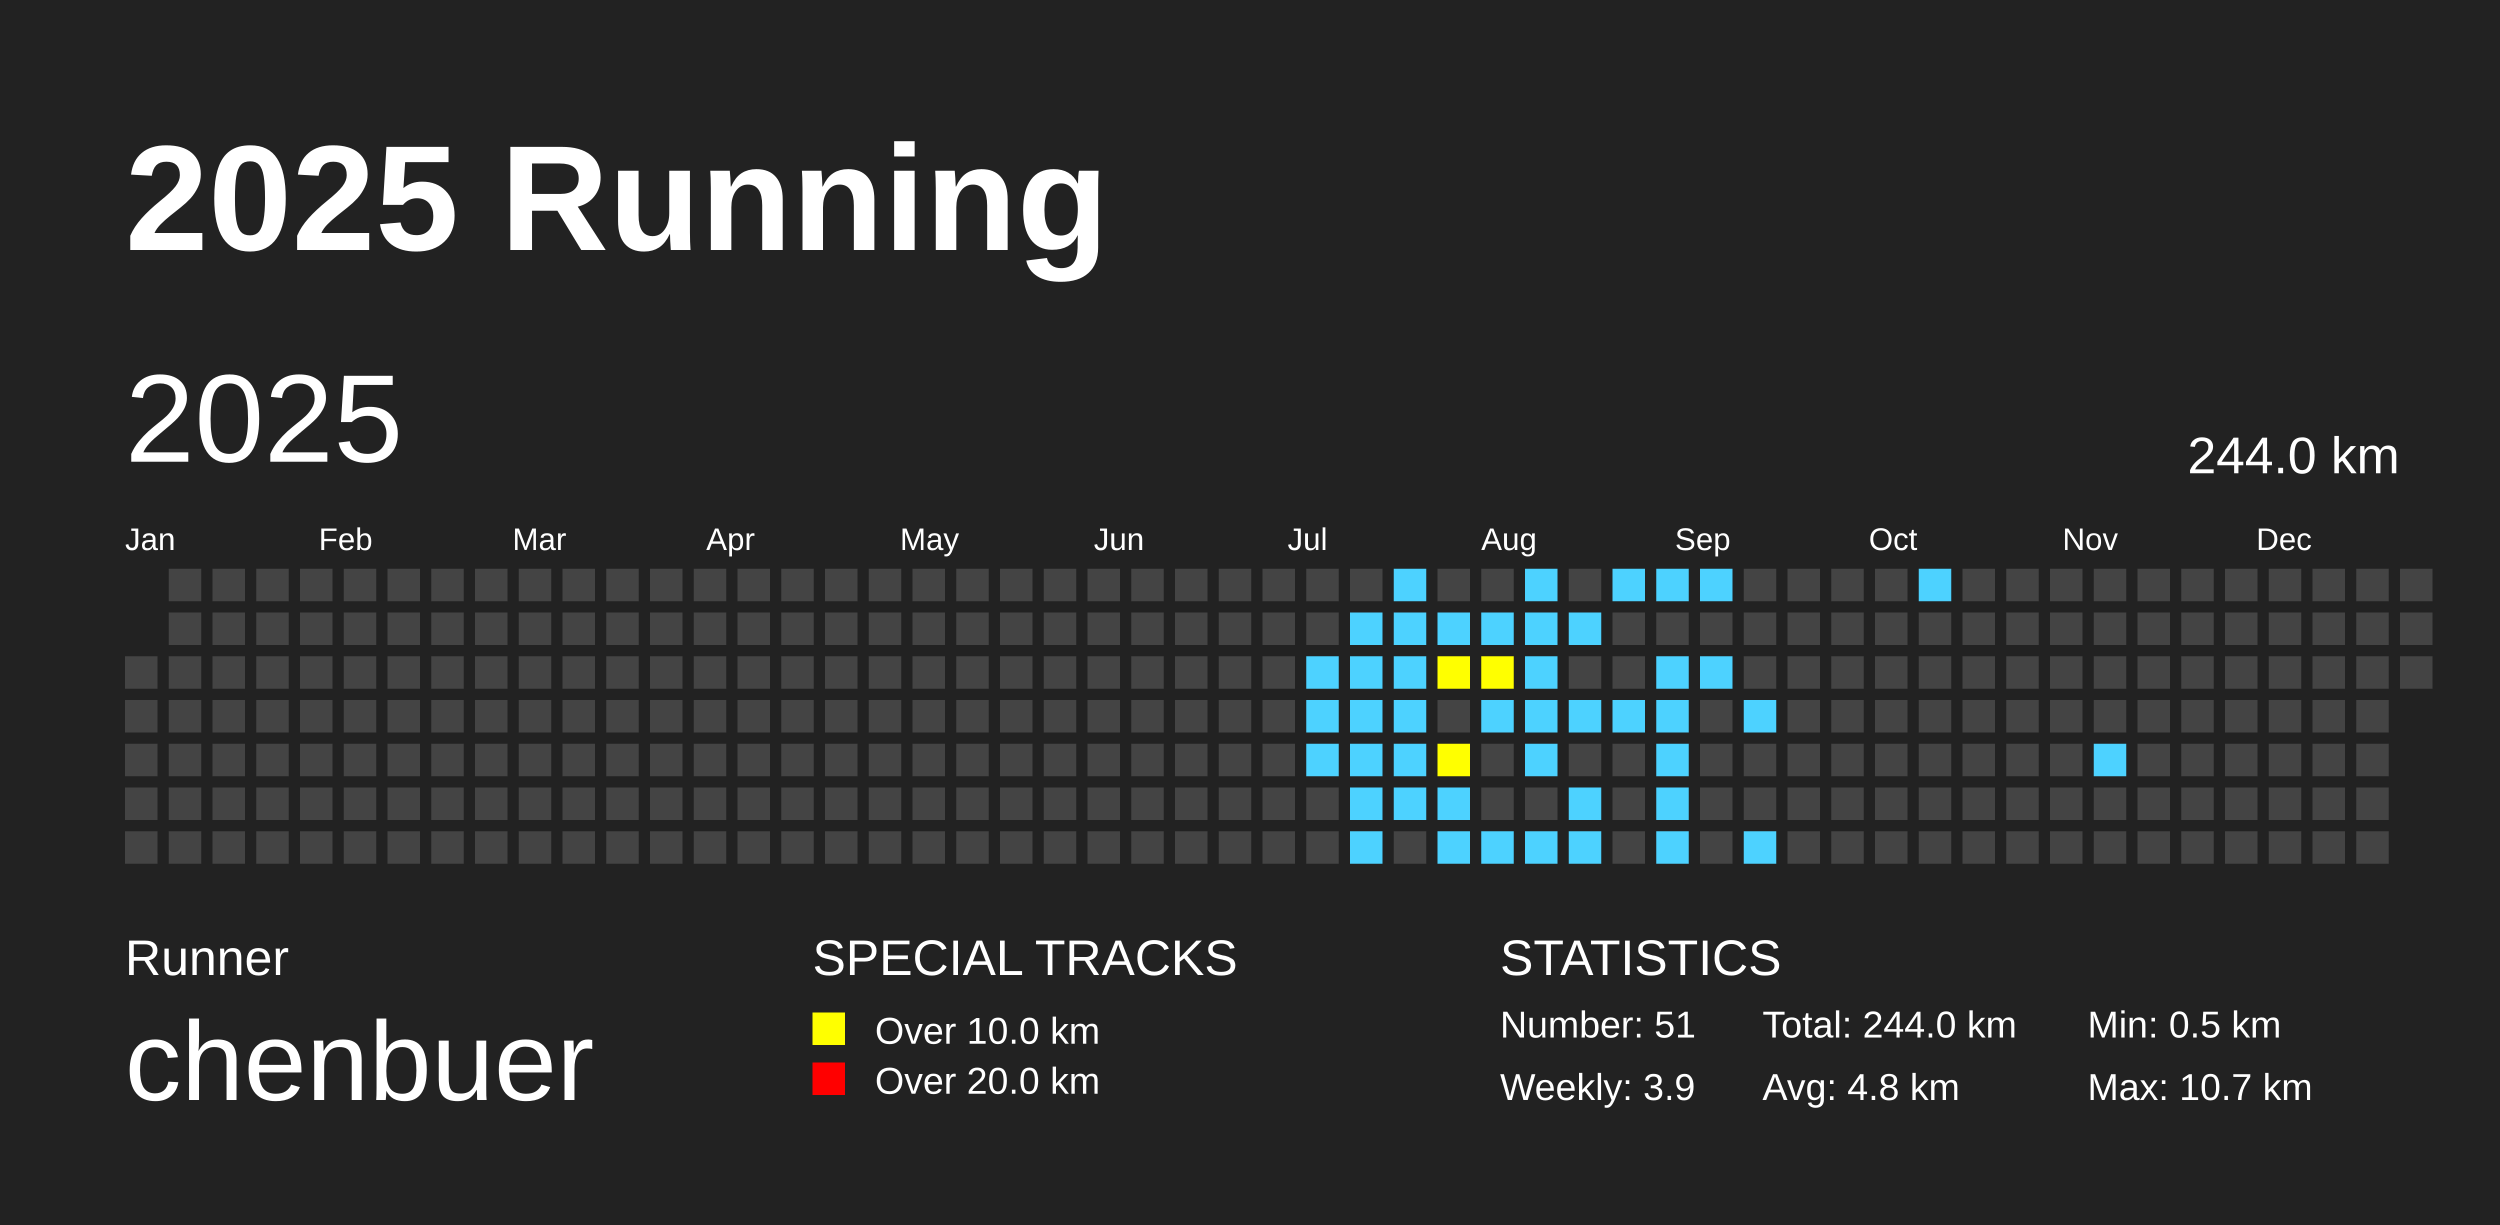
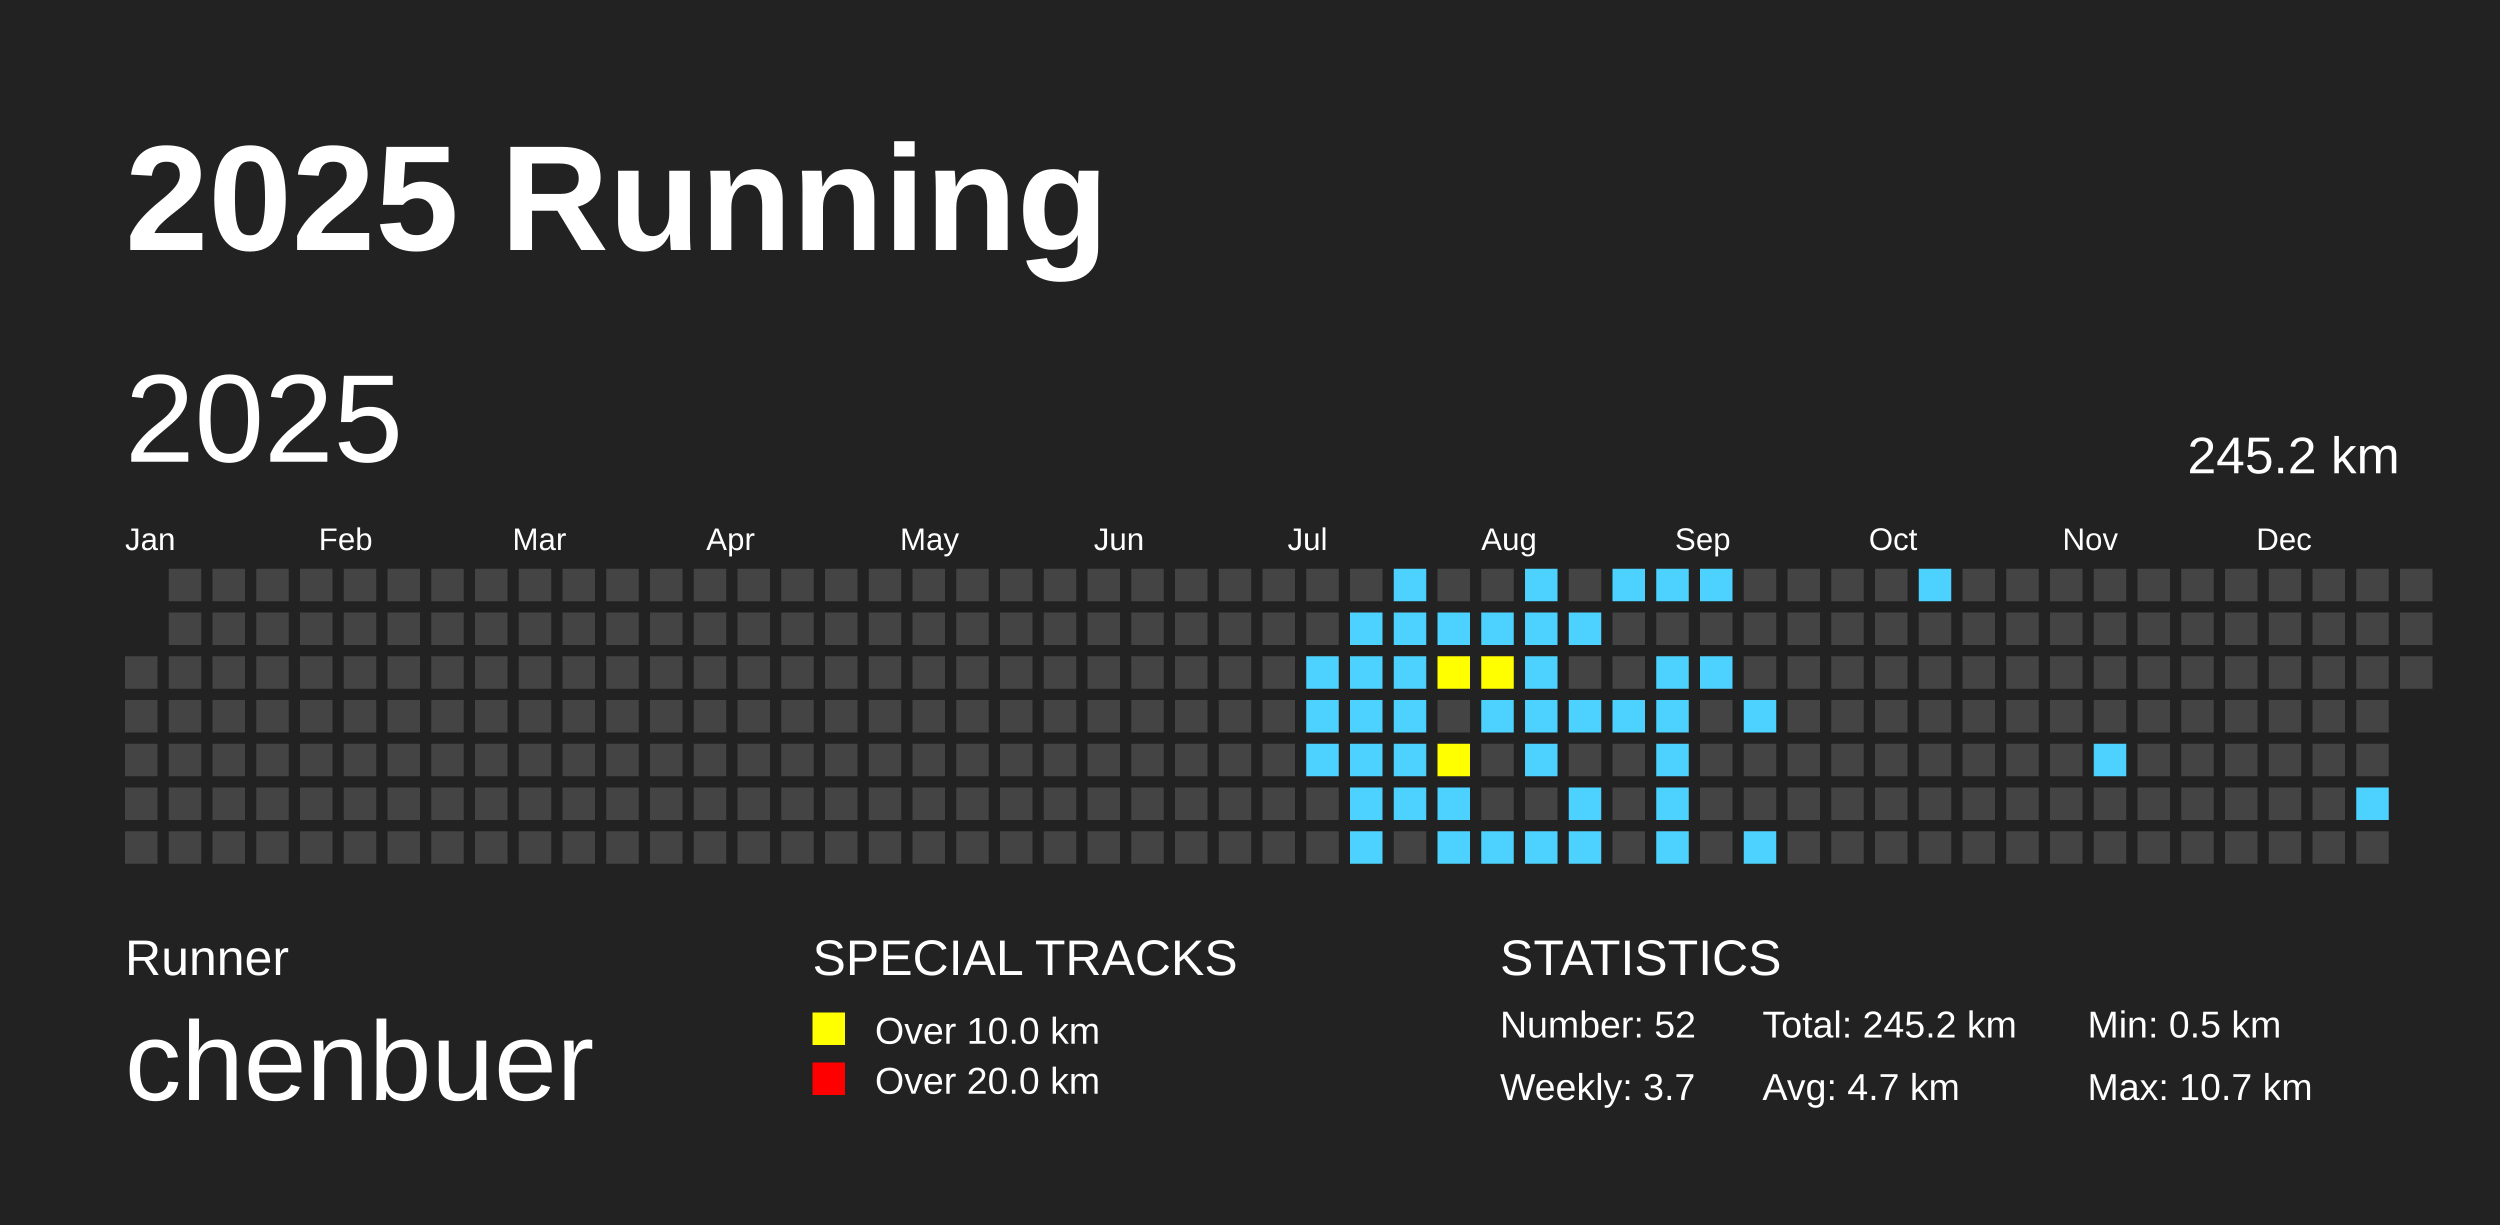
<svg xmlns="http://www.w3.org/2000/svg" baseProfile="full" height="98mm" version="1.1" viewBox="0,0,200,98" width="200mm">
  <defs />
  <rect fill="#222222" height="98" width="200" x="0" y="0" />
  <text fill="#FFFFFF" style="font-size:12px; font-family:Arial; font-weight:bold;" x="10" y="20">2025 Running</text>
  <text fill="#FFFFFF" style="font-size:4px; font-family:Arial" x="10" y="78">Runner</text>
  <text fill="#FFFFFF" style="font-size:9px; font-family:Arial" x="10" y="88">chenbuer</text>
  <text fill="#FFFFFF" style="font-size:4px; font-family:Arial" x="65" y="78">SPECIAL TRACKS</text>
  <rect fill="yellow" height="2.6" width="2.6" x="65" y="81" />
  <text fill="#FFFFFF" style="font-size:3px; font-family:Arial" x="70" y="83.5">Over 10.0 km</text>
  <rect fill="red" height="2.6" width="2.6" x="65" y="85" />
  <text fill="#FFFFFF" style="font-size:3px; font-family:Arial" x="70" y="87.5">Over 20.0 km</text>
  <text fill="#FFFFFF" style="font-size:4px; font-family:Arial" x="120" y="78">STATISTICS</text>
-   <text fill="#FFFFFF" style="font-size:3px; font-family:Arial" x="120" y="83">Number: 51</text>
-   <text fill="#FFFFFF" style="font-size:3px; font-family:Arial" x="120" y="88">Weekly: 3.9</text>
-   <text fill="#FFFFFF" style="font-size:3px; font-family:Arial" x="141" y="83">Total: 244.0 km</text>
-   <text fill="#FFFFFF" style="font-size:3px; font-family:Arial" x="141" y="88">Avg: 4.8 km</text>
+   <text fill="#FFFFFF" style="font-size:3px; font-family:Arial" x="120" y="83">Number: 52</text>
+   <text fill="#FFFFFF" style="font-size:3px; font-family:Arial" x="120" y="88">Weekly: 3.7</text>
+   <text fill="#FFFFFF" style="font-size:3px; font-family:Arial" x="141" y="83">Total: 245.2 km</text>
+   <text fill="#FFFFFF" style="font-size:3px; font-family:Arial" x="141" y="88">Avg: 4.7 km</text>
  <text fill="#FFFFFF" style="font-size:3px; font-family:Arial" x="167" y="83">Min: 0.5 km</text>
  <text fill="#FFFFFF" style="font-size:3px; font-family:Arial" x="167" y="88">Max: 10.7 km</text>
  <text dominant-baseline="hanging" fill="#FFFFFF" style="font-size:10.0px; font-family:Arial;" x="10" y="30">2025</text>
-   <text dominant-baseline="hanging" fill="#FFFFFF" style="font-size:4.125px; font-family:Arial;" x="175" y="35">244.0 km</text>
+   <text dominant-baseline="hanging" fill="#FFFFFF" style="font-size:4.125px; font-family:Arial;" x="175" y="35">245.2 km</text>
  <text fill="#FFFFFF" style="font-size:2.5px; font-family:Arial" x="10.0" y="44">Jan</text>
  <text fill="#FFFFFF" style="font-size:2.5px; font-family:Arial" x="25.5" y="44">Feb</text>
  <text fill="#FFFFFF" style="font-size:2.5px; font-family:Arial" x="41.0" y="44">Mar</text>
  <text fill="#FFFFFF" style="font-size:2.5px; font-family:Arial" x="56.5" y="44">Apr</text>
  <text fill="#FFFFFF" style="font-size:2.5px; font-family:Arial" x="72.0" y="44">May</text>
  <text fill="#FFFFFF" style="font-size:2.5px; font-family:Arial" x="87.5" y="44">Jun</text>
  <text fill="#FFFFFF" style="font-size:2.5px; font-family:Arial" x="103.0" y="44">Jul</text>
  <text fill="#FFFFFF" style="font-size:2.5px; font-family:Arial" x="118.5" y="44">Aug</text>
  <text fill="#FFFFFF" style="font-size:2.5px; font-family:Arial" x="134.0" y="44">Sep</text>
  <text fill="#FFFFFF" style="font-size:2.5px; font-family:Arial" x="149.5" y="44">Oct</text>
  <text fill="#FFFFFF" style="font-size:2.5px; font-family:Arial" x="165.0" y="44">Nov</text>
  <text fill="#FFFFFF" style="font-size:2.5px; font-family:Arial" x="180.5" y="44">Dec</text>
  <rect fill="#444444" height="2.6" width="2.6" x="10.0" y="52.5" />
  <rect fill="#444444" height="2.6" width="2.6" x="10.0" y="56.0" />
  <rect fill="#444444" height="2.6" width="2.6" x="10.0" y="59.5" />
  <rect fill="#444444" height="2.6" width="2.6" x="10.0" y="63.0" />
  <rect fill="#444444" height="2.6" width="2.6" x="10.0" y="66.5" />
  <rect fill="#444444" height="2.6" width="2.6" x="13.5" y="45.5" />
  <rect fill="#444444" height="2.6" width="2.6" x="13.5" y="49.0" />
  <rect fill="#444444" height="2.6" width="2.6" x="13.5" y="52.5" />
  <rect fill="#444444" height="2.6" width="2.6" x="13.5" y="56.0" />
  <rect fill="#444444" height="2.6" width="2.6" x="13.5" y="59.5" />
  <rect fill="#444444" height="2.6" width="2.6" x="13.5" y="63.0" />
  <rect fill="#444444" height="2.6" width="2.6" x="13.5" y="66.5" />
  <rect fill="#444444" height="2.6" width="2.6" x="17.0" y="45.5" />
  <rect fill="#444444" height="2.6" width="2.6" x="17.0" y="49.0" />
  <rect fill="#444444" height="2.6" width="2.6" x="17.0" y="52.5" />
  <rect fill="#444444" height="2.6" width="2.6" x="17.0" y="56.0" />
  <rect fill="#444444" height="2.6" width="2.6" x="17.0" y="59.5" />
  <rect fill="#444444" height="2.6" width="2.6" x="17.0" y="63.0" />
  <rect fill="#444444" height="2.6" width="2.6" x="17.0" y="66.5" />
  <rect fill="#444444" height="2.6" width="2.6" x="20.5" y="45.5" />
  <rect fill="#444444" height="2.6" width="2.6" x="20.5" y="49.0" />
  <rect fill="#444444" height="2.6" width="2.6" x="20.5" y="52.5" />
  <rect fill="#444444" height="2.6" width="2.6" x="20.5" y="56.0" />
  <rect fill="#444444" height="2.6" width="2.6" x="20.5" y="59.5" />
  <rect fill="#444444" height="2.6" width="2.6" x="20.5" y="63.0" />
  <rect fill="#444444" height="2.6" width="2.6" x="20.5" y="66.5" />
  <rect fill="#444444" height="2.6" width="2.6" x="24.0" y="45.5" />
  <rect fill="#444444" height="2.6" width="2.6" x="24.0" y="49.0" />
  <rect fill="#444444" height="2.6" width="2.6" x="24.0" y="52.5" />
  <rect fill="#444444" height="2.6" width="2.6" x="24.0" y="56.0" />
  <rect fill="#444444" height="2.6" width="2.6" x="24.0" y="59.5" />
  <rect fill="#444444" height="2.6" width="2.6" x="24.0" y="63.0" />
  <rect fill="#444444" height="2.6" width="2.6" x="24.0" y="66.5" />
  <rect fill="#444444" height="2.6" width="2.6" x="27.5" y="45.5" />
  <rect fill="#444444" height="2.6" width="2.6" x="27.5" y="49.0" />
  <rect fill="#444444" height="2.6" width="2.6" x="27.5" y="52.5" />
  <rect fill="#444444" height="2.6" width="2.6" x="27.5" y="56.0" />
  <rect fill="#444444" height="2.6" width="2.6" x="27.5" y="59.5" />
  <rect fill="#444444" height="2.6" width="2.6" x="27.5" y="63.0" />
  <rect fill="#444444" height="2.6" width="2.6" x="27.5" y="66.5" />
  <rect fill="#444444" height="2.6" width="2.6" x="31.0" y="45.5" />
  <rect fill="#444444" height="2.6" width="2.6" x="31.0" y="49.0" />
  <rect fill="#444444" height="2.6" width="2.6" x="31.0" y="52.5" />
  <rect fill="#444444" height="2.6" width="2.6" x="31.0" y="56.0" />
  <rect fill="#444444" height="2.6" width="2.6" x="31.0" y="59.5" />
  <rect fill="#444444" height="2.6" width="2.6" x="31.0" y="63.0" />
  <rect fill="#444444" height="2.6" width="2.6" x="31.0" y="66.5" />
  <rect fill="#444444" height="2.6" width="2.6" x="34.5" y="45.5" />
  <rect fill="#444444" height="2.6" width="2.6" x="34.5" y="49.0" />
  <rect fill="#444444" height="2.6" width="2.6" x="34.5" y="52.5" />
  <rect fill="#444444" height="2.6" width="2.6" x="34.5" y="56.0" />
  <rect fill="#444444" height="2.6" width="2.6" x="34.5" y="59.5" />
  <rect fill="#444444" height="2.6" width="2.6" x="34.5" y="63.0" />
  <rect fill="#444444" height="2.6" width="2.6" x="34.5" y="66.5" />
  <rect fill="#444444" height="2.6" width="2.6" x="38.0" y="45.5" />
  <rect fill="#444444" height="2.6" width="2.6" x="38.0" y="49.0" />
  <rect fill="#444444" height="2.6" width="2.6" x="38.0" y="52.5" />
  <rect fill="#444444" height="2.6" width="2.6" x="38.0" y="56.0" />
  <rect fill="#444444" height="2.6" width="2.6" x="38.0" y="59.5" />
  <rect fill="#444444" height="2.6" width="2.6" x="38.0" y="63.0" />
  <rect fill="#444444" height="2.6" width="2.6" x="38.0" y="66.5" />
  <rect fill="#444444" height="2.6" width="2.6" x="41.5" y="45.5" />
  <rect fill="#444444" height="2.6" width="2.6" x="41.5" y="49.0" />
  <rect fill="#444444" height="2.6" width="2.6" x="41.5" y="52.5" />
  <rect fill="#444444" height="2.6" width="2.6" x="41.5" y="56.0" />
  <rect fill="#444444" height="2.6" width="2.6" x="41.5" y="59.5" />
  <rect fill="#444444" height="2.6" width="2.6" x="41.5" y="63.0" />
  <rect fill="#444444" height="2.6" width="2.6" x="41.5" y="66.5" />
  <rect fill="#444444" height="2.6" width="2.6" x="45.0" y="45.5" />
  <rect fill="#444444" height="2.6" width="2.6" x="45.0" y="49.0" />
  <rect fill="#444444" height="2.6" width="2.6" x="45.0" y="52.5" />
  <rect fill="#444444" height="2.6" width="2.6" x="45.0" y="56.0" />
  <rect fill="#444444" height="2.6" width="2.6" x="45.0" y="59.5" />
  <rect fill="#444444" height="2.6" width="2.6" x="45.0" y="63.0" />
  <rect fill="#444444" height="2.6" width="2.6" x="45.0" y="66.5" />
  <rect fill="#444444" height="2.6" width="2.6" x="48.5" y="45.5" />
  <rect fill="#444444" height="2.6" width="2.6" x="48.5" y="49.0" />
  <rect fill="#444444" height="2.6" width="2.6" x="48.5" y="52.5" />
  <rect fill="#444444" height="2.6" width="2.6" x="48.5" y="56.0" />
  <rect fill="#444444" height="2.6" width="2.6" x="48.5" y="59.5" />
  <rect fill="#444444" height="2.6" width="2.6" x="48.5" y="63.0" />
  <rect fill="#444444" height="2.6" width="2.6" x="48.5" y="66.5" />
  <rect fill="#444444" height="2.6" width="2.6" x="52.0" y="45.5" />
  <rect fill="#444444" height="2.6" width="2.6" x="52.0" y="49.0" />
  <rect fill="#444444" height="2.6" width="2.6" x="52.0" y="52.5" />
  <rect fill="#444444" height="2.6" width="2.6" x="52.0" y="56.0" />
  <rect fill="#444444" height="2.6" width="2.6" x="52.0" y="59.5" />
  <rect fill="#444444" height="2.6" width="2.6" x="52.0" y="63.0" />
  <rect fill="#444444" height="2.6" width="2.6" x="52.0" y="66.5" />
  <rect fill="#444444" height="2.6" width="2.6" x="55.5" y="45.5" />
  <rect fill="#444444" height="2.6" width="2.6" x="55.5" y="49.0" />
  <rect fill="#444444" height="2.6" width="2.6" x="55.5" y="52.5" />
  <rect fill="#444444" height="2.6" width="2.6" x="55.5" y="56.0" />
  <rect fill="#444444" height="2.6" width="2.6" x="55.5" y="59.5" />
  <rect fill="#444444" height="2.6" width="2.6" x="55.5" y="63.0" />
  <rect fill="#444444" height="2.6" width="2.6" x="55.5" y="66.5" />
  <rect fill="#444444" height="2.6" width="2.6" x="59.0" y="45.5" />
  <rect fill="#444444" height="2.6" width="2.6" x="59.0" y="49.0" />
  <rect fill="#444444" height="2.6" width="2.6" x="59.0" y="52.5" />
  <rect fill="#444444" height="2.6" width="2.6" x="59.0" y="56.0" />
  <rect fill="#444444" height="2.6" width="2.6" x="59.0" y="59.5" />
  <rect fill="#444444" height="2.6" width="2.6" x="59.0" y="63.0" />
  <rect fill="#444444" height="2.6" width="2.6" x="59.0" y="66.5" />
  <rect fill="#444444" height="2.6" width="2.6" x="62.5" y="45.5" />
  <rect fill="#444444" height="2.6" width="2.6" x="62.5" y="49.0" />
  <rect fill="#444444" height="2.6" width="2.6" x="62.5" y="52.5" />
  <rect fill="#444444" height="2.6" width="2.6" x="62.5" y="56.0" />
  <rect fill="#444444" height="2.6" width="2.6" x="62.5" y="59.5" />
  <rect fill="#444444" height="2.6" width="2.6" x="62.5" y="63.0" />
  <rect fill="#444444" height="2.6" width="2.6" x="62.5" y="66.5" />
  <rect fill="#444444" height="2.6" width="2.6" x="66.0" y="45.5" />
  <rect fill="#444444" height="2.6" width="2.6" x="66.0" y="49.0" />
  <rect fill="#444444" height="2.6" width="2.6" x="66.0" y="52.5" />
  <rect fill="#444444" height="2.6" width="2.6" x="66.0" y="56.0" />
  <rect fill="#444444" height="2.6" width="2.6" x="66.0" y="59.5" />
  <rect fill="#444444" height="2.6" width="2.6" x="66.0" y="63.0" />
  <rect fill="#444444" height="2.6" width="2.6" x="66.0" y="66.5" />
  <rect fill="#444444" height="2.6" width="2.6" x="69.5" y="45.5" />
  <rect fill="#444444" height="2.6" width="2.6" x="69.5" y="49.0" />
  <rect fill="#444444" height="2.6" width="2.6" x="69.5" y="52.5" />
  <rect fill="#444444" height="2.6" width="2.6" x="69.5" y="56.0" />
  <rect fill="#444444" height="2.6" width="2.6" x="69.5" y="59.5" />
  <rect fill="#444444" height="2.6" width="2.6" x="69.5" y="63.0" />
  <rect fill="#444444" height="2.6" width="2.6" x="69.5" y="66.5" />
  <rect fill="#444444" height="2.6" width="2.6" x="73.0" y="45.5" />
  <rect fill="#444444" height="2.6" width="2.6" x="73.0" y="49.0" />
  <rect fill="#444444" height="2.6" width="2.6" x="73.0" y="52.5" />
  <rect fill="#444444" height="2.6" width="2.6" x="73.0" y="56.0" />
  <rect fill="#444444" height="2.6" width="2.6" x="73.0" y="59.5" />
  <rect fill="#444444" height="2.6" width="2.6" x="73.0" y="63.0" />
  <rect fill="#444444" height="2.6" width="2.6" x="73.0" y="66.5" />
  <rect fill="#444444" height="2.6" width="2.6" x="76.5" y="45.5" />
  <rect fill="#444444" height="2.6" width="2.6" x="76.5" y="49.0" />
  <rect fill="#444444" height="2.6" width="2.6" x="76.5" y="52.5" />
  <rect fill="#444444" height="2.6" width="2.6" x="76.5" y="56.0" />
  <rect fill="#444444" height="2.6" width="2.6" x="76.5" y="59.5" />
  <rect fill="#444444" height="2.6" width="2.6" x="76.5" y="63.0" />
  <rect fill="#444444" height="2.6" width="2.6" x="76.5" y="66.5" />
  <rect fill="#444444" height="2.6" width="2.6" x="80.0" y="45.5" />
  <rect fill="#444444" height="2.6" width="2.6" x="80.0" y="49.0" />
  <rect fill="#444444" height="2.6" width="2.6" x="80.0" y="52.5" />
  <rect fill="#444444" height="2.6" width="2.6" x="80.0" y="56.0" />
  <rect fill="#444444" height="2.6" width="2.6" x="80.0" y="59.5" />
  <rect fill="#444444" height="2.6" width="2.6" x="80.0" y="63.0" />
  <rect fill="#444444" height="2.6" width="2.6" x="80.0" y="66.5" />
  <rect fill="#444444" height="2.6" width="2.6" x="83.5" y="45.5" />
  <rect fill="#444444" height="2.6" width="2.6" x="83.5" y="49.0" />
  <rect fill="#444444" height="2.6" width="2.6" x="83.5" y="52.5" />
  <rect fill="#444444" height="2.6" width="2.6" x="83.5" y="56.0" />
  <rect fill="#444444" height="2.6" width="2.6" x="83.5" y="59.5" />
  <rect fill="#444444" height="2.6" width="2.6" x="83.5" y="63.0" />
  <rect fill="#444444" height="2.6" width="2.6" x="83.5" y="66.5" />
  <rect fill="#444444" height="2.6" width="2.6" x="87.0" y="45.5" />
  <rect fill="#444444" height="2.6" width="2.6" x="87.0" y="49.0" />
  <rect fill="#444444" height="2.6" width="2.6" x="87.0" y="52.5" />
  <rect fill="#444444" height="2.6" width="2.6" x="87.0" y="56.0" />
  <rect fill="#444444" height="2.6" width="2.6" x="87.0" y="59.5" />
  <rect fill="#444444" height="2.6" width="2.6" x="87.0" y="63.0" />
  <rect fill="#444444" height="2.6" width="2.6" x="87.0" y="66.5" />
  <rect fill="#444444" height="2.6" width="2.6" x="90.5" y="45.5" />
  <rect fill="#444444" height="2.6" width="2.6" x="90.5" y="49.0" />
  <rect fill="#444444" height="2.6" width="2.6" x="90.5" y="52.5" />
  <rect fill="#444444" height="2.6" width="2.6" x="90.5" y="56.0" />
  <rect fill="#444444" height="2.6" width="2.6" x="90.5" y="59.5" />
  <rect fill="#444444" height="2.6" width="2.6" x="90.5" y="63.0" />
  <rect fill="#444444" height="2.6" width="2.6" x="90.5" y="66.5" />
  <rect fill="#444444" height="2.6" width="2.6" x="94.0" y="45.5" />
  <rect fill="#444444" height="2.6" width="2.6" x="94.0" y="49.0" />
  <rect fill="#444444" height="2.6" width="2.6" x="94.0" y="52.5" />
  <rect fill="#444444" height="2.6" width="2.6" x="94.0" y="56.0" />
  <rect fill="#444444" height="2.6" width="2.6" x="94.0" y="59.5" />
  <rect fill="#444444" height="2.6" width="2.6" x="94.0" y="63.0" />
  <rect fill="#444444" height="2.6" width="2.6" x="94.0" y="66.5" />
  <rect fill="#444444" height="2.6" width="2.6" x="97.5" y="45.5" />
  <rect fill="#444444" height="2.6" width="2.6" x="97.5" y="49.0" />
  <rect fill="#444444" height="2.6" width="2.6" x="97.5" y="52.5" />
  <rect fill="#444444" height="2.6" width="2.6" x="97.5" y="56.0" />
  <rect fill="#444444" height="2.6" width="2.6" x="97.5" y="59.5" />
  <rect fill="#444444" height="2.6" width="2.6" x="97.5" y="63.0" />
  <rect fill="#444444" height="2.6" width="2.6" x="97.5" y="66.5" />
  <rect fill="#444444" height="2.6" width="2.6" x="101.0" y="45.5" />
  <rect fill="#444444" height="2.6" width="2.6" x="101.0" y="49.0" />
  <rect fill="#444444" height="2.6" width="2.6" x="101.0" y="52.5" />
  <rect fill="#444444" height="2.6" width="2.6" x="101.0" y="56.0" />
  <rect fill="#444444" height="2.6" width="2.6" x="101.0" y="59.5" />
  <rect fill="#444444" height="2.6" width="2.6" x="101.0" y="63.0" />
  <rect fill="#444444" height="2.6" width="2.6" x="101.0" y="66.5" />
  <rect fill="#444444" height="2.6" width="2.6" x="104.5" y="45.5" />
  <rect fill="#444444" height="2.6" width="2.6" x="104.5" y="49.0" />
  <rect fill="#4DD2FF" height="2.6" width="2.6" x="104.5" y="52.5" />
  <rect fill="#4DD2FF" height="2.6" width="2.6" x="104.5" y="56.0" />
  <rect fill="#4DD2FF" height="2.6" width="2.6" x="104.5" y="59.5" />
  <rect fill="#444444" height="2.6" width="2.6" x="104.5" y="63.0" />
  <rect fill="#444444" height="2.6" width="2.6" x="104.5" y="66.5" />
  <rect fill="#444444" height="2.6" width="2.6" x="108.0" y="45.5" />
  <rect fill="#4DD2FF" height="2.6" width="2.6" x="108.0" y="49.0" />
  <rect fill="#4DD2FF" height="2.6" width="2.6" x="108.0" y="52.5" />
  <rect fill="#4DD2FF" height="2.6" width="2.6" x="108.0" y="56.0" />
  <rect fill="#4DD2FF" height="2.6" width="2.6" x="108.0" y="59.5" />
  <rect fill="#4DD2FF" height="2.6" width="2.6" x="108.0" y="63.0" />
  <rect fill="#4DD2FF" height="2.6" width="2.6" x="108.0" y="66.5" />
  <rect fill="#4DD2FF" height="2.6" width="2.6" x="111.5" y="45.5" />
  <rect fill="#4DD2FF" height="2.6" width="2.6" x="111.5" y="49.0" />
  <rect fill="#4DD2FF" height="2.6" width="2.6" x="111.5" y="52.5" />
  <rect fill="#4DD2FF" height="2.6" width="2.6" x="111.5" y="56.0" />
  <rect fill="#4DD2FF" height="2.6" width="2.6" x="111.5" y="59.5" />
  <rect fill="#4DD2FF" height="2.6" width="2.6" x="111.5" y="63.0" />
  <rect fill="#444444" height="2.6" width="2.6" x="111.5" y="66.5" />
  <rect fill="#444444" height="2.6" width="2.6" x="115.0" y="45.5" />
  <rect fill="#4DD2FF" height="2.6" width="2.6" x="115.0" y="49.0" />
  <rect fill="yellow" height="2.6" width="2.6" x="115.0" y="52.5" />
  <rect fill="#444444" height="2.6" width="2.6" x="115.0" y="56.0" />
  <rect fill="yellow" height="2.6" width="2.6" x="115.0" y="59.5" />
  <rect fill="#4DD2FF" height="2.6" width="2.6" x="115.0" y="63.0" />
  <rect fill="#4DD2FF" height="2.6" width="2.6" x="115.0" y="66.5" />
  <rect fill="#444444" height="2.6" width="2.6" x="118.5" y="45.5" />
  <rect fill="#4DD2FF" height="2.6" width="2.6" x="118.5" y="49.0" />
  <rect fill="yellow" height="2.6" width="2.6" x="118.5" y="52.5" />
  <rect fill="#4DD2FF" height="2.6" width="2.6" x="118.5" y="56.0" />
  <rect fill="#444444" height="2.6" width="2.6" x="118.5" y="59.5" />
  <rect fill="#444444" height="2.6" width="2.6" x="118.5" y="63.0" />
  <rect fill="#4DD2FF" height="2.6" width="2.6" x="118.5" y="66.5" />
  <rect fill="#4DD2FF" height="2.6" width="2.6" x="122.0" y="45.5" />
  <rect fill="#4DD2FF" height="2.6" width="2.6" x="122.0" y="49.0" />
  <rect fill="#4DD2FF" height="2.6" width="2.6" x="122.0" y="52.5" />
  <rect fill="#4DD2FF" height="2.6" width="2.6" x="122.0" y="56.0" />
  <rect fill="#4DD2FF" height="2.6" width="2.6" x="122.0" y="59.5" />
  <rect fill="#444444" height="2.6" width="2.6" x="122.0" y="63.0" />
  <rect fill="#4DD2FF" height="2.6" width="2.6" x="122.0" y="66.5" />
  <rect fill="#444444" height="2.6" width="2.6" x="125.5" y="45.5" />
  <rect fill="#4DD2FF" height="2.6" width="2.6" x="125.5" y="49.0" />
  <rect fill="#444444" height="2.6" width="2.6" x="125.5" y="52.5" />
  <rect fill="#4DD2FF" height="2.6" width="2.6" x="125.5" y="56.0" />
  <rect fill="#444444" height="2.6" width="2.6" x="125.5" y="59.5" />
  <rect fill="#4DD2FF" height="2.6" width="2.6" x="125.5" y="63.0" />
  <rect fill="#4DD2FF" height="2.6" width="2.6" x="125.5" y="66.5" />
  <rect fill="#4DD2FF" height="2.6" width="2.6" x="129.0" y="45.5" />
  <rect fill="#444444" height="2.6" width="2.6" x="129.0" y="49.0" />
  <rect fill="#444444" height="2.6" width="2.6" x="129.0" y="52.5" />
  <rect fill="#4DD2FF" height="2.6" width="2.6" x="129.0" y="56.0" />
  <rect fill="#444444" height="2.6" width="2.6" x="129.0" y="59.5" />
  <rect fill="#444444" height="2.6" width="2.6" x="129.0" y="63.0" />
  <rect fill="#444444" height="2.6" width="2.6" x="129.0" y="66.5" />
  <rect fill="#4DD2FF" height="2.6" width="2.6" x="132.5" y="45.5" />
  <rect fill="#444444" height="2.6" width="2.6" x="132.5" y="49.0" />
  <rect fill="#4DD2FF" height="2.6" width="2.6" x="132.5" y="52.5" />
  <rect fill="#4DD2FF" height="2.6" width="2.6" x="132.5" y="56.0" />
  <rect fill="#4DD2FF" height="2.6" width="2.6" x="132.5" y="59.5" />
  <rect fill="#4DD2FF" height="2.6" width="2.6" x="132.5" y="63.0" />
  <rect fill="#4DD2FF" height="2.6" width="2.6" x="132.5" y="66.5" />
  <rect fill="#4DD2FF" height="2.6" width="2.6" x="136.0" y="45.5" />
  <rect fill="#444444" height="2.6" width="2.6" x="136.0" y="49.0" />
  <rect fill="#4DD2FF" height="2.6" width="2.6" x="136.0" y="52.5" />
  <rect fill="#444444" height="2.6" width="2.6" x="136.0" y="56.0" />
  <rect fill="#444444" height="2.6" width="2.6" x="136.0" y="59.5" />
  <rect fill="#444444" height="2.6" width="2.6" x="136.0" y="63.0" />
  <rect fill="#444444" height="2.6" width="2.6" x="136.0" y="66.5" />
  <rect fill="#444444" height="2.6" width="2.6" x="139.5" y="45.5" />
  <rect fill="#444444" height="2.6" width="2.6" x="139.5" y="49.0" />
  <rect fill="#444444" height="2.6" width="2.6" x="139.5" y="52.5" />
  <rect fill="#4DD2FF" height="2.6" width="2.6" x="139.5" y="56.0" />
  <rect fill="#444444" height="2.6" width="2.6" x="139.5" y="59.5" />
  <rect fill="#444444" height="2.6" width="2.6" x="139.5" y="63.0" />
  <rect fill="#4DD2FF" height="2.6" width="2.6" x="139.5" y="66.5" />
  <rect fill="#444444" height="2.6" width="2.6" x="143.0" y="45.5" />
  <rect fill="#444444" height="2.6" width="2.6" x="143.0" y="49.0" />
  <rect fill="#444444" height="2.6" width="2.6" x="143.0" y="52.5" />
  <rect fill="#444444" height="2.6" width="2.6" x="143.0" y="56.0" />
  <rect fill="#444444" height="2.6" width="2.6" x="143.0" y="59.5" />
  <rect fill="#444444" height="2.6" width="2.6" x="143.0" y="63.0" />
  <rect fill="#444444" height="2.6" width="2.6" x="143.0" y="66.5" />
  <rect fill="#444444" height="2.6" width="2.6" x="146.5" y="45.5" />
  <rect fill="#444444" height="2.6" width="2.6" x="146.5" y="49.0" />
  <rect fill="#444444" height="2.6" width="2.6" x="146.5" y="52.5" />
  <rect fill="#444444" height="2.6" width="2.6" x="146.5" y="56.0" />
  <rect fill="#444444" height="2.6" width="2.6" x="146.5" y="59.5" />
  <rect fill="#444444" height="2.6" width="2.6" x="146.5" y="63.0" />
  <rect fill="#444444" height="2.6" width="2.6" x="146.5" y="66.5" />
  <rect fill="#444444" height="2.6" width="2.6" x="150.0" y="45.5" />
  <rect fill="#444444" height="2.6" width="2.6" x="150.0" y="49.0" />
  <rect fill="#444444" height="2.6" width="2.6" x="150.0" y="52.5" />
  <rect fill="#444444" height="2.6" width="2.6" x="150.0" y="56.0" />
  <rect fill="#444444" height="2.6" width="2.6" x="150.0" y="59.5" />
  <rect fill="#444444" height="2.6" width="2.6" x="150.0" y="63.0" />
  <rect fill="#444444" height="2.6" width="2.6" x="150.0" y="66.5" />
  <rect fill="#4DD2FF" height="2.6" width="2.6" x="153.5" y="45.5" />
  <rect fill="#444444" height="2.6" width="2.6" x="153.5" y="49.0" />
  <rect fill="#444444" height="2.6" width="2.6" x="153.5" y="52.5" />
  <rect fill="#444444" height="2.6" width="2.6" x="153.5" y="56.0" />
  <rect fill="#444444" height="2.6" width="2.6" x="153.5" y="59.5" />
  <rect fill="#444444" height="2.6" width="2.6" x="153.5" y="63.0" />
  <rect fill="#444444" height="2.6" width="2.6" x="153.5" y="66.5" />
  <rect fill="#444444" height="2.6" width="2.6" x="157.0" y="45.5" />
  <rect fill="#444444" height="2.6" width="2.6" x="157.0" y="49.0" />
  <rect fill="#444444" height="2.6" width="2.6" x="157.0" y="52.5" />
  <rect fill="#444444" height="2.6" width="2.6" x="157.0" y="56.0" />
  <rect fill="#444444" height="2.6" width="2.6" x="157.0" y="59.5" />
  <rect fill="#444444" height="2.6" width="2.6" x="157.0" y="63.0" />
  <rect fill="#444444" height="2.6" width="2.6" x="157.0" y="66.5" />
  <rect fill="#444444" height="2.6" width="2.6" x="160.5" y="45.5" />
  <rect fill="#444444" height="2.6" width="2.6" x="160.5" y="49.0" />
  <rect fill="#444444" height="2.6" width="2.6" x="160.5" y="52.5" />
  <rect fill="#444444" height="2.6" width="2.6" x="160.5" y="56.0" />
  <rect fill="#444444" height="2.6" width="2.6" x="160.5" y="59.5" />
  <rect fill="#444444" height="2.6" width="2.6" x="160.5" y="63.0" />
  <rect fill="#444444" height="2.6" width="2.6" x="160.5" y="66.5" />
  <rect fill="#444444" height="2.6" width="2.6" x="164.0" y="45.5" />
  <rect fill="#444444" height="2.6" width="2.6" x="164.0" y="49.0" />
  <rect fill="#444444" height="2.6" width="2.6" x="164.0" y="52.5" />
  <rect fill="#444444" height="2.6" width="2.6" x="164.0" y="56.0" />
  <rect fill="#444444" height="2.6" width="2.6" x="164.0" y="59.5" />
  <rect fill="#444444" height="2.6" width="2.6" x="164.0" y="63.0" />
  <rect fill="#444444" height="2.6" width="2.6" x="164.0" y="66.5" />
  <rect fill="#444444" height="2.6" width="2.6" x="167.5" y="45.5" />
  <rect fill="#444444" height="2.6" width="2.6" x="167.5" y="49.0" />
  <rect fill="#444444" height="2.6" width="2.6" x="167.5" y="52.5" />
  <rect fill="#444444" height="2.6" width="2.6" x="167.5" y="56.0" />
  <rect fill="#4DD2FF" height="2.6" width="2.6" x="167.5" y="59.5" />
  <rect fill="#444444" height="2.6" width="2.6" x="167.5" y="63.0" />
  <rect fill="#444444" height="2.6" width="2.6" x="167.5" y="66.5" />
  <rect fill="#444444" height="2.6" width="2.6" x="171.0" y="45.5" />
  <rect fill="#444444" height="2.6" width="2.6" x="171.0" y="49.0" />
  <rect fill="#444444" height="2.6" width="2.6" x="171.0" y="52.5" />
  <rect fill="#444444" height="2.6" width="2.6" x="171.0" y="56.0" />
  <rect fill="#444444" height="2.6" width="2.6" x="171.0" y="59.5" />
  <rect fill="#444444" height="2.6" width="2.6" x="171.0" y="63.0" />
  <rect fill="#444444" height="2.6" width="2.6" x="171.0" y="66.5" />
  <rect fill="#444444" height="2.6" width="2.6" x="174.5" y="45.5" />
  <rect fill="#444444" height="2.6" width="2.6" x="174.5" y="49.0" />
  <rect fill="#444444" height="2.6" width="2.6" x="174.5" y="52.5" />
  <rect fill="#444444" height="2.6" width="2.6" x="174.5" y="56.0" />
  <rect fill="#444444" height="2.6" width="2.6" x="174.5" y="59.5" />
  <rect fill="#444444" height="2.6" width="2.6" x="174.5" y="63.0" />
  <rect fill="#444444" height="2.6" width="2.6" x="174.5" y="66.5" />
  <rect fill="#444444" height="2.6" width="2.6" x="178.0" y="45.5" />
  <rect fill="#444444" height="2.6" width="2.6" x="178.0" y="49.0" />
  <rect fill="#444444" height="2.6" width="2.6" x="178.0" y="52.5" />
  <rect fill="#444444" height="2.6" width="2.6" x="178.0" y="56.0" />
  <rect fill="#444444" height="2.6" width="2.6" x="178.0" y="59.5" />
  <rect fill="#444444" height="2.6" width="2.6" x="178.0" y="63.0" />
  <rect fill="#444444" height="2.6" width="2.6" x="178.0" y="66.5" />
  <rect fill="#444444" height="2.6" width="2.6" x="181.5" y="45.5" />
  <rect fill="#444444" height="2.6" width="2.6" x="181.5" y="49.0" />
  <rect fill="#444444" height="2.6" width="2.6" x="181.5" y="52.5" />
  <rect fill="#444444" height="2.6" width="2.6" x="181.5" y="56.0" />
  <rect fill="#444444" height="2.6" width="2.6" x="181.5" y="59.5" />
  <rect fill="#444444" height="2.6" width="2.6" x="181.5" y="63.0" />
  <rect fill="#444444" height="2.6" width="2.6" x="181.5" y="66.5" />
  <rect fill="#444444" height="2.6" width="2.6" x="185.0" y="45.5" />
  <rect fill="#444444" height="2.6" width="2.6" x="185.0" y="49.0" />
  <rect fill="#444444" height="2.6" width="2.6" x="185.0" y="52.5" />
  <rect fill="#444444" height="2.6" width="2.6" x="185.0" y="56.0" />
  <rect fill="#444444" height="2.6" width="2.6" x="185.0" y="59.5" />
  <rect fill="#444444" height="2.6" width="2.6" x="185.0" y="63.0" />
  <rect fill="#444444" height="2.6" width="2.6" x="185.0" y="66.5" />
  <rect fill="#444444" height="2.6" width="2.6" x="188.5" y="45.5" />
  <rect fill="#444444" height="2.6" width="2.6" x="188.5" y="49.0" />
  <rect fill="#444444" height="2.6" width="2.6" x="188.5" y="52.5" />
  <rect fill="#444444" height="2.6" width="2.6" x="188.5" y="56.0" />
  <rect fill="#444444" height="2.6" width="2.6" x="188.5" y="59.5" />
-   <rect fill="#444444" height="2.6" width="2.6" x="188.5" y="63.0" />
+   <rect fill="#4DD2FF" height="2.6" width="2.6" x="188.5" y="63.0" />
  <rect fill="#444444" height="2.6" width="2.6" x="188.5" y="66.5" />
  <rect fill="#444444" height="2.6" width="2.6" x="192.0" y="45.5" />
  <rect fill="#444444" height="2.6" width="2.6" x="192.0" y="49.0" />
  <rect fill="#444444" height="2.6" width="2.6" x="192.0" y="52.5" />
</svg>
